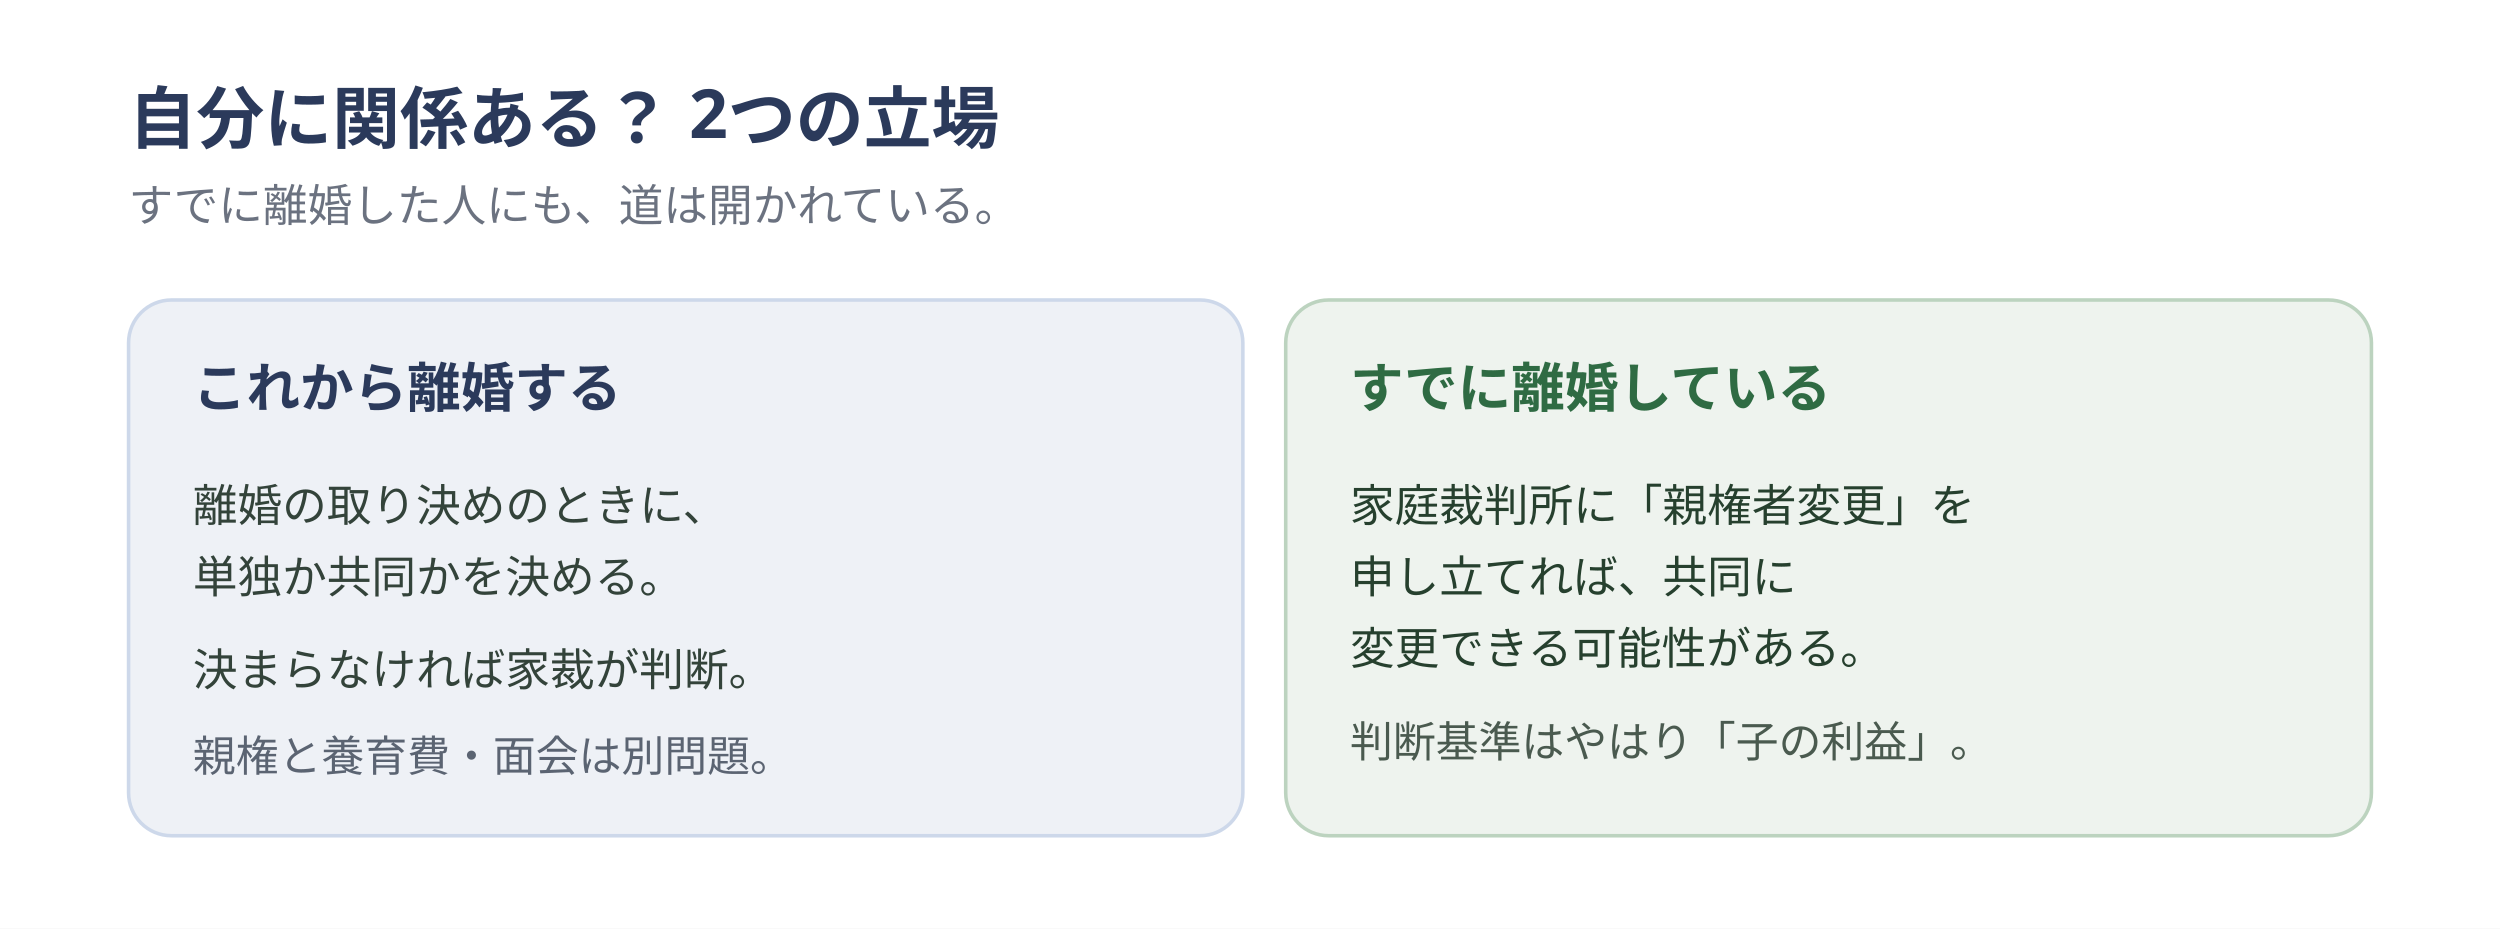
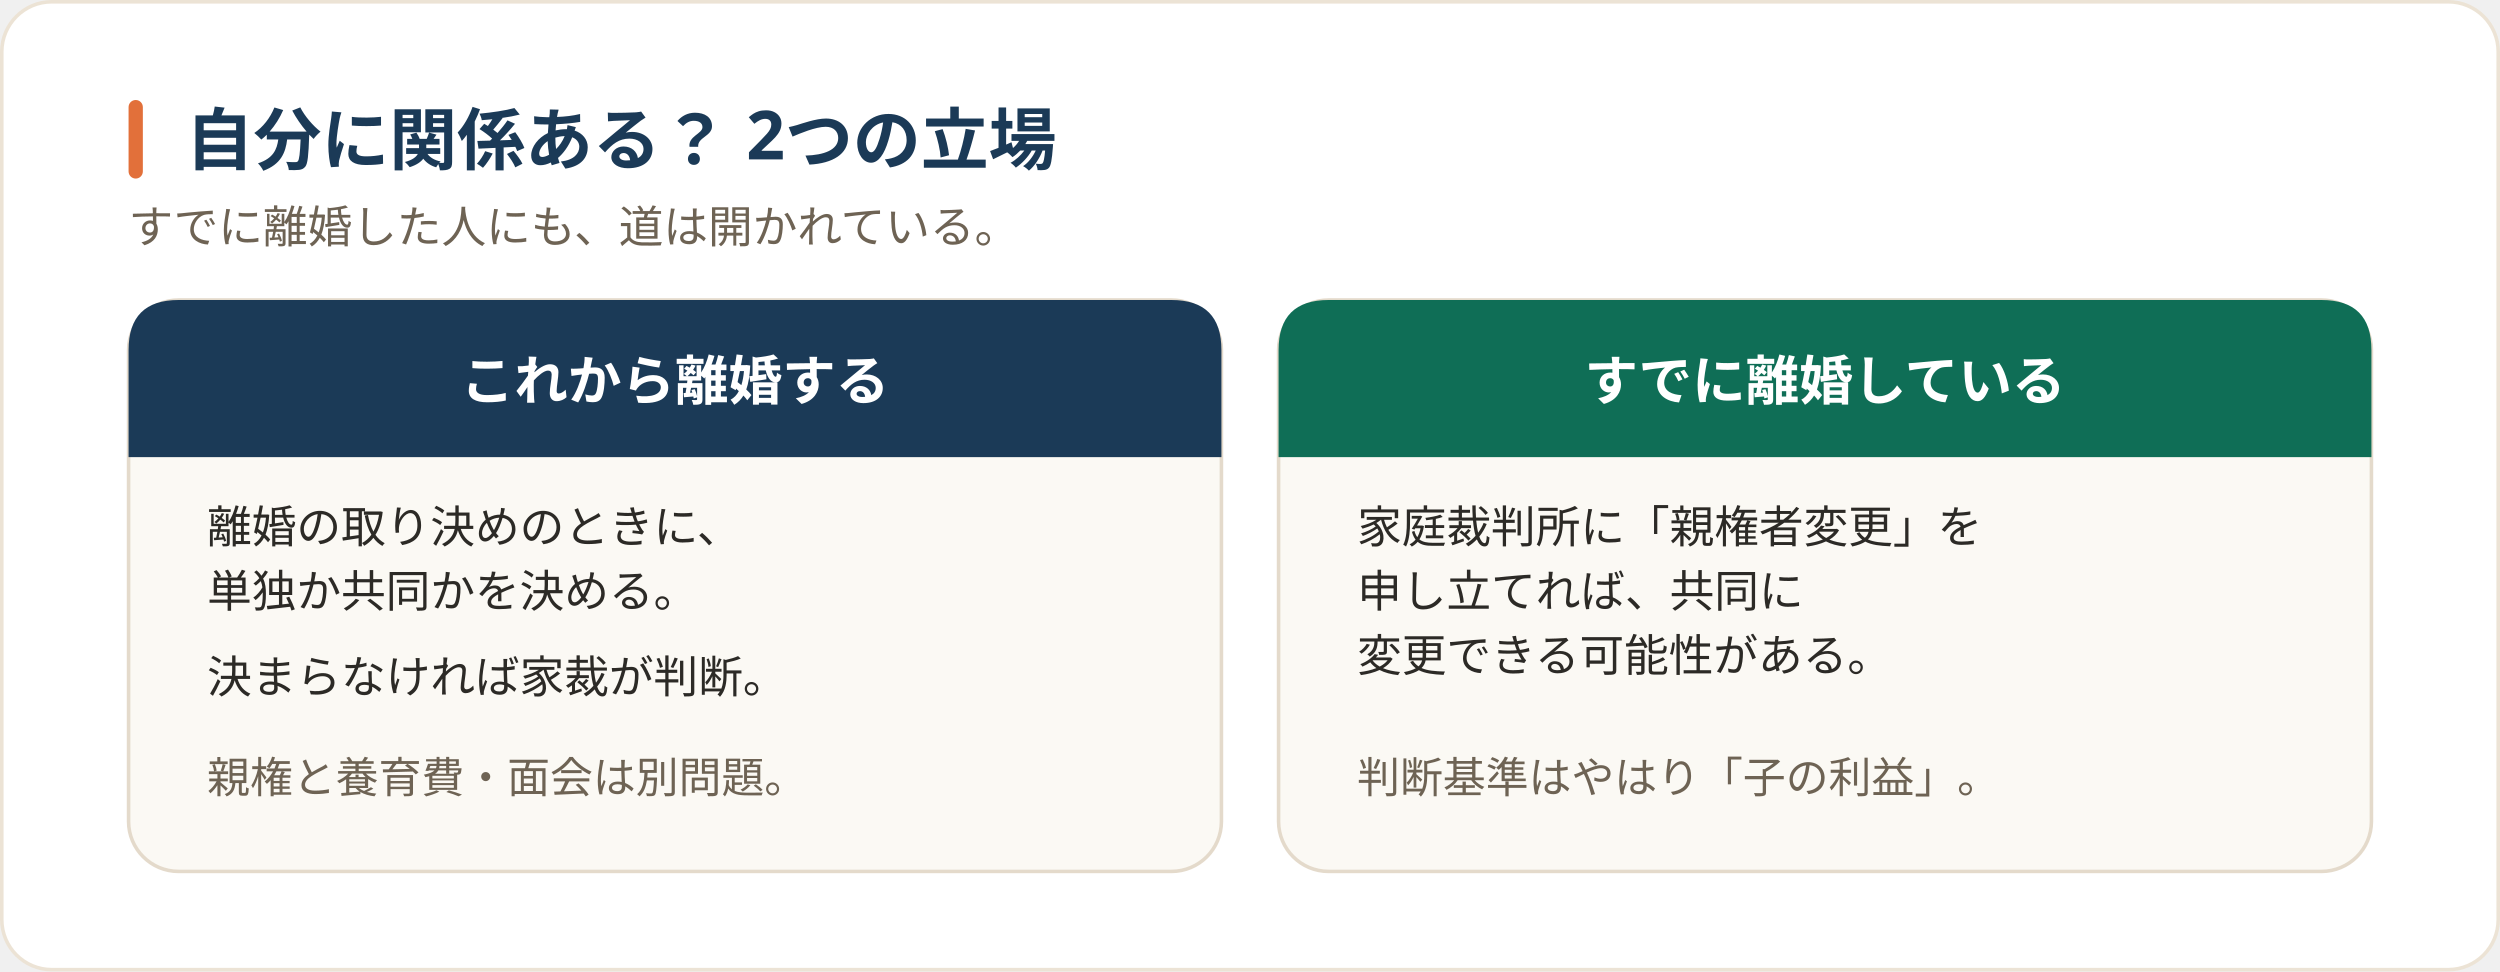
- <svg xmlns="http://www.w3.org/2000/svg" viewBox="0 0 700 260" role="img" aria-labelledby="t" font-family="'Noto Sans JP','Hiragino Kaku Gothic ProN',sans-serif">
-   <rect width="700" height="260" fill="#ffffff" />
-   <text x="36" y="40" font-size="19" font-weight="700" fill="#2b3a5b">自分に関係ある？ 2つの立場</text>
-   <text x="36" y="62" font-size="12.5" fill="#6b7280">すでに離婚した人にも、道は開かれている。</text>
-   <rect x="36" y="84" width="312" height="150" rx="12" fill="#eef1f6" stroke="#cdd8ea" />
-   <text x="54" y="114" font-size="15" font-weight="700" fill="#2b3a5b">これから離婚する</text>
-   <text x="54" y="146" font-size="12.5" fill="#33433a">離婚の取り決めのときに、</text>
-   <text x="54" y="166" font-size="12.5" fill="#33433a">単独か共同かを決める。</text>
-   <text x="54" y="192" font-size="12.5" fill="#33433a">決まらなければ家裁が判断。</text>
-   <text x="54" y="216" font-size="12" fill="#5b6472">親権と養育費・面会は別問題。</text>
-   <rect x="360" y="84" width="304" height="150" rx="12" fill="#eef3ee" stroke="#bcd3bf" />
-   <text x="378" y="114" font-size="15" font-weight="700" fill="#2f6b43">すでに離婚している</text>
-   <text x="378" y="146" font-size="12.5" fill="#26402e">家庭裁判所に「親権者変更」を</text>
-   <text x="378" y="166" font-size="12.5" fill="#26402e">申し立てれば、共同に</text>
-   <text x="378" y="186" font-size="12.5" fill="#26402e">変更できる可能性がある。</text>
-   <text x="378" y="212" font-size="12" fill="#4a5a4f">判断基準はやはり「子の利益」。</text>
+ <svg xmlns="http://www.w3.org/2000/svg" viewBox="0 0 700 272" role="img" aria-labelledby="t" font-family="'Zen Kaku Gothic New','Noto Sans JP','Hiragino Kaku Gothic ProN',sans-serif">
+   <rect x="0.5" y="0.5" width="699" height="271" rx="14" fill="#FFFFFF" stroke="#ECE3D5" />
+   <rect x="36" y="28" width="4" height="22" rx="2" fill="#E2703A" />
+   <text x="52" y="46" font-size="19" font-weight="800" fill="#1B3A57">自分に関係ある？ 2つの立場</text>
+   <text x="36" y="68" font-size="12.5" fill="#6E6354">すでに離婚した人にも、道は開かれている。</text>
+   <rect x="36" y="84" width="306" height="160" rx="14" fill="#FBF9F4" stroke="#E4DACB" />
+   <path d="M36 128 V98 Q36 84 50 84 H328 Q342 84 342 98 V128 Z" fill="#1B3A57" />
+   <text x="189" y="112" font-size="15" font-weight="700" fill="#FFFFFF" text-anchor="middle">これから離婚する</text>
+   <text x="58" y="152" font-size="12.5" fill="#2C2A26">離婚の取り決めのときに、</text>
+   <text x="58" y="170" font-size="12.5" fill="#2C2A26">単独か共同かを決める。</text>
+   <text x="58" y="194" font-size="12.5" fill="#2C2A26">決まらなければ家裁が判断。</text>
+   <text x="58" y="222" font-size="12" fill="#6E6354">親権と養育費・面会は別問題。</text>
+   <rect x="358" y="84" width="306" height="160" rx="14" fill="#FBF9F4" stroke="#E4DACB" />
+   <path d="M358 128 V98 Q358 84 372 84 H650 Q664 84 664 98 V128 Z" fill="#0F6E56" />
+   <text x="511" y="112" font-size="15" font-weight="700" fill="#FFFFFF" text-anchor="middle">すでに離婚している</text>
+   <text x="380" y="152" font-size="12.5" fill="#2C2A26">家庭裁判所に「親権者変更」を</text>
+   <text x="380" y="170" font-size="12.5" fill="#2C2A26">申し立てれば、共同に</text>
+   <text x="380" y="188" font-size="12.5" fill="#2C2A26">変更できる可能性がある。</text>
+   <text x="380" y="222" font-size="12" fill="#6E6354">判断基準はやはり「子の利益」。</text>
</svg>
